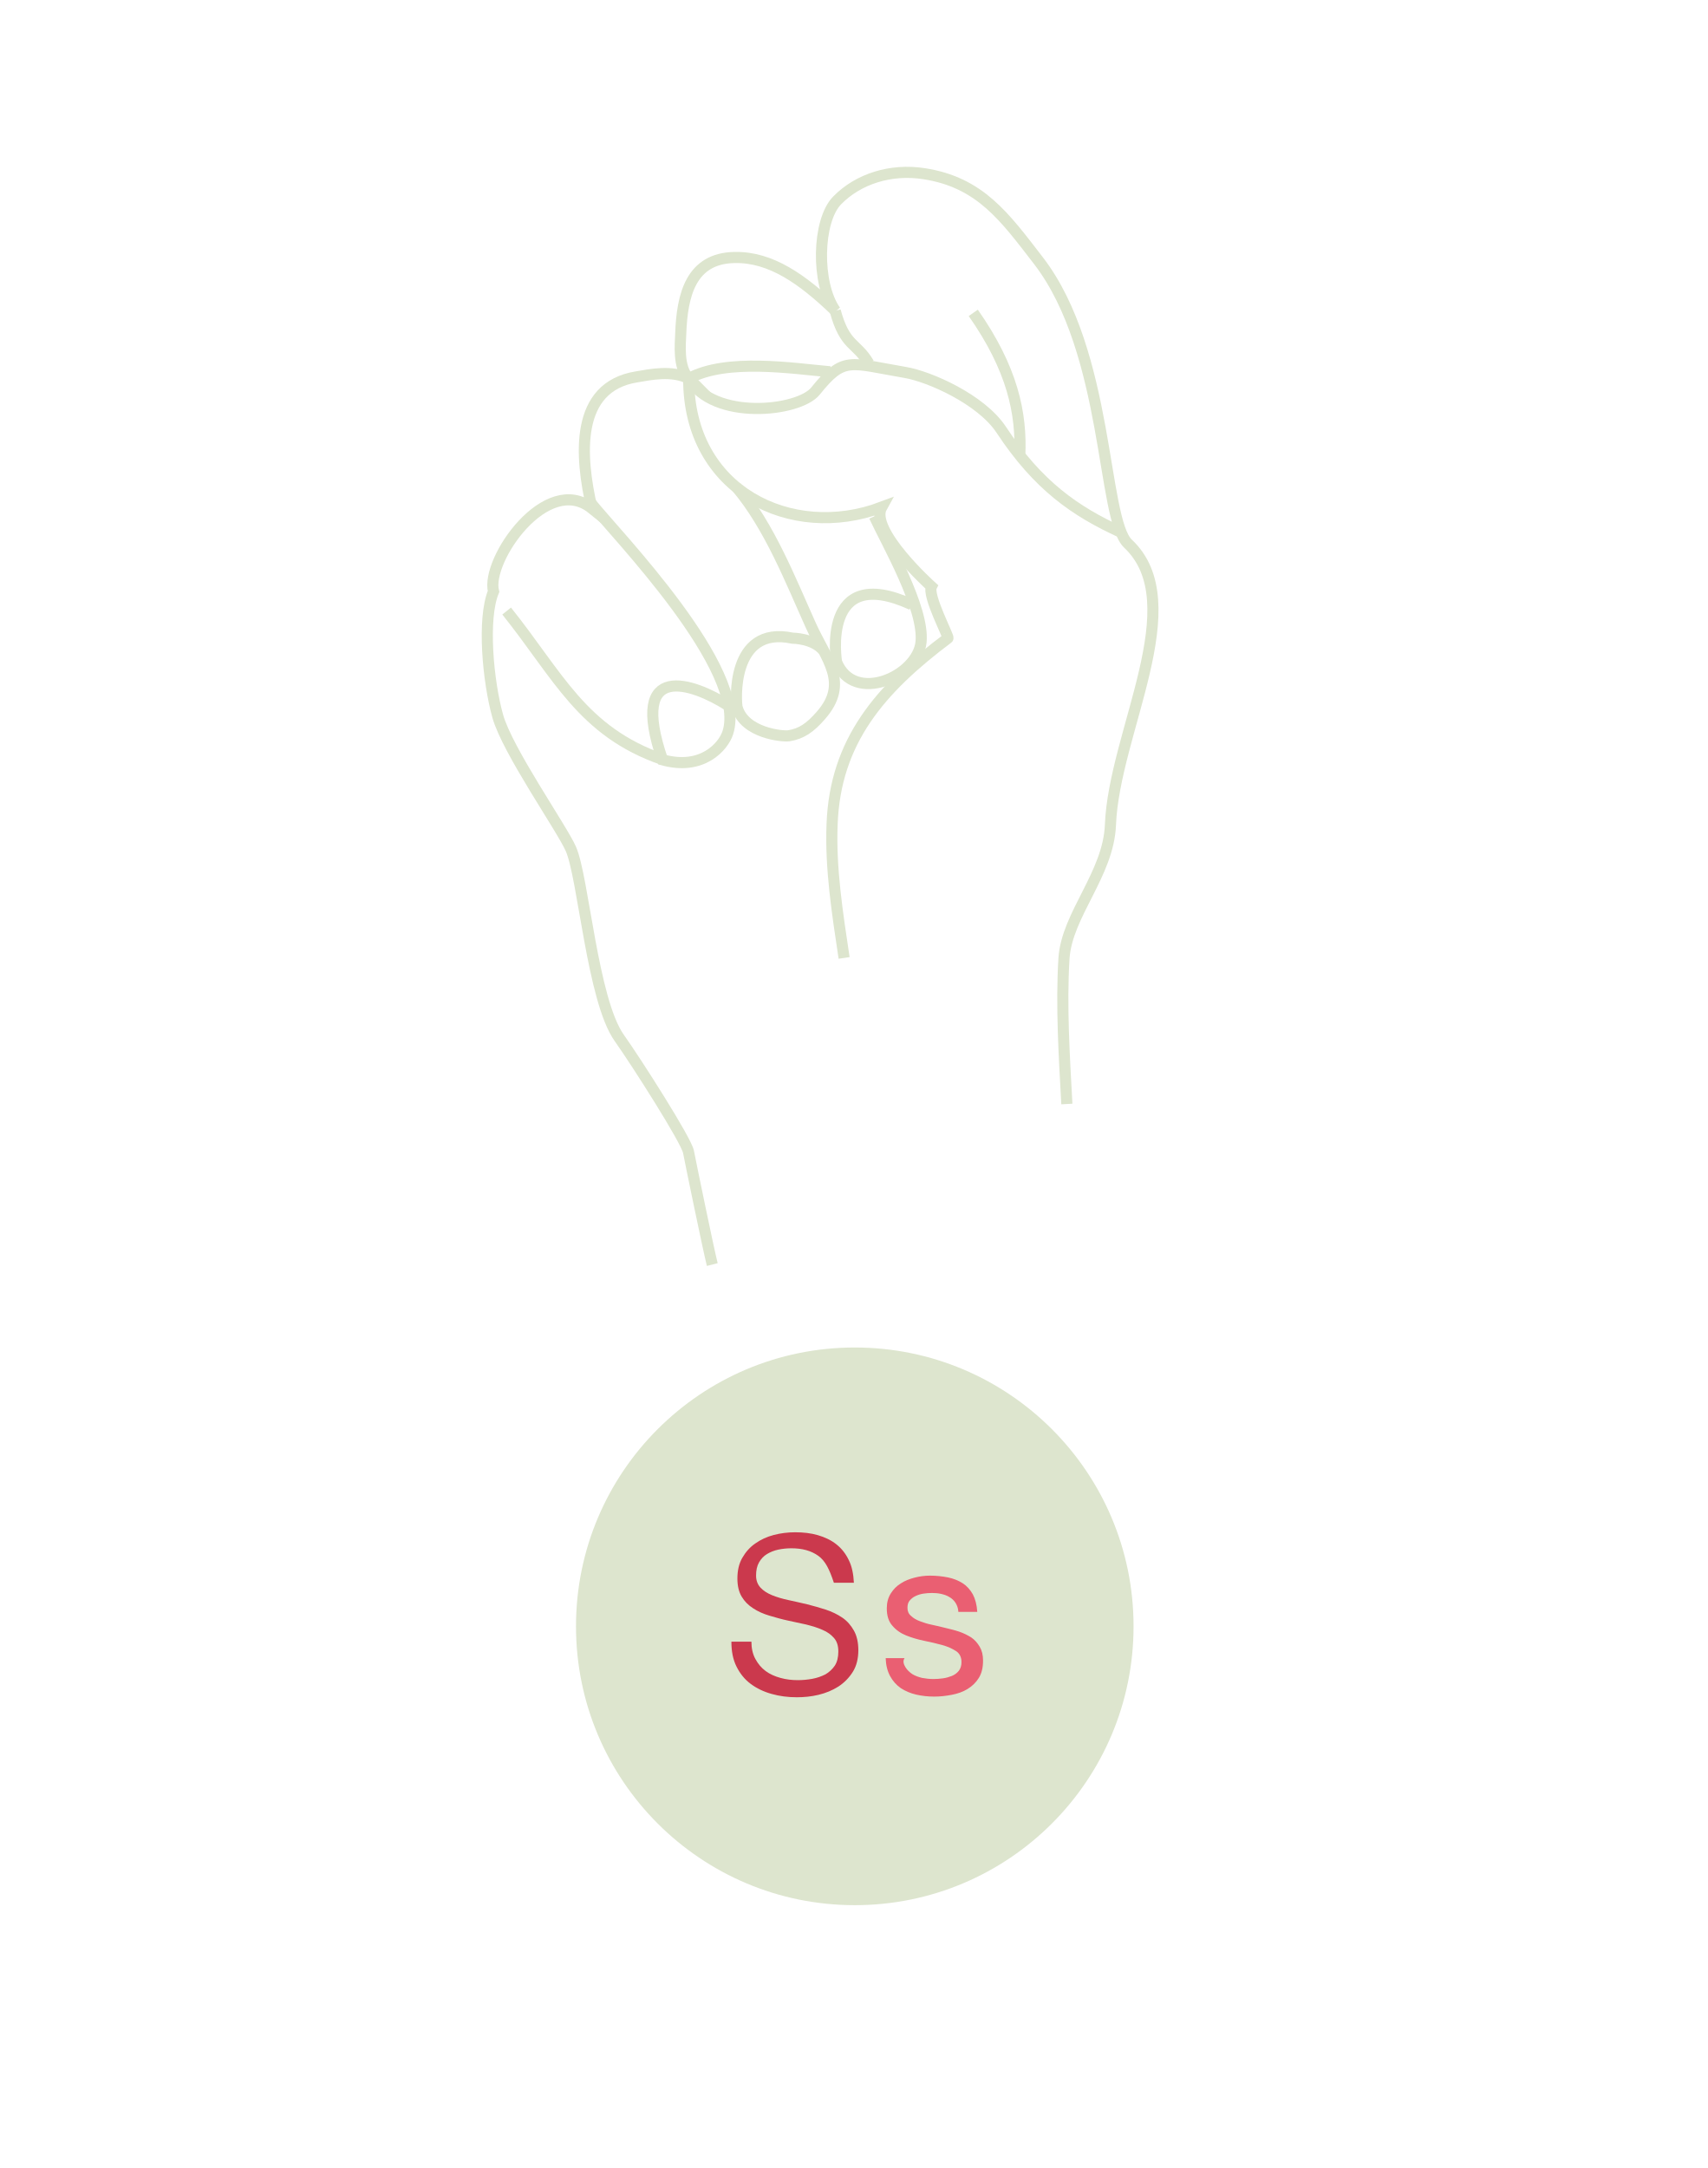
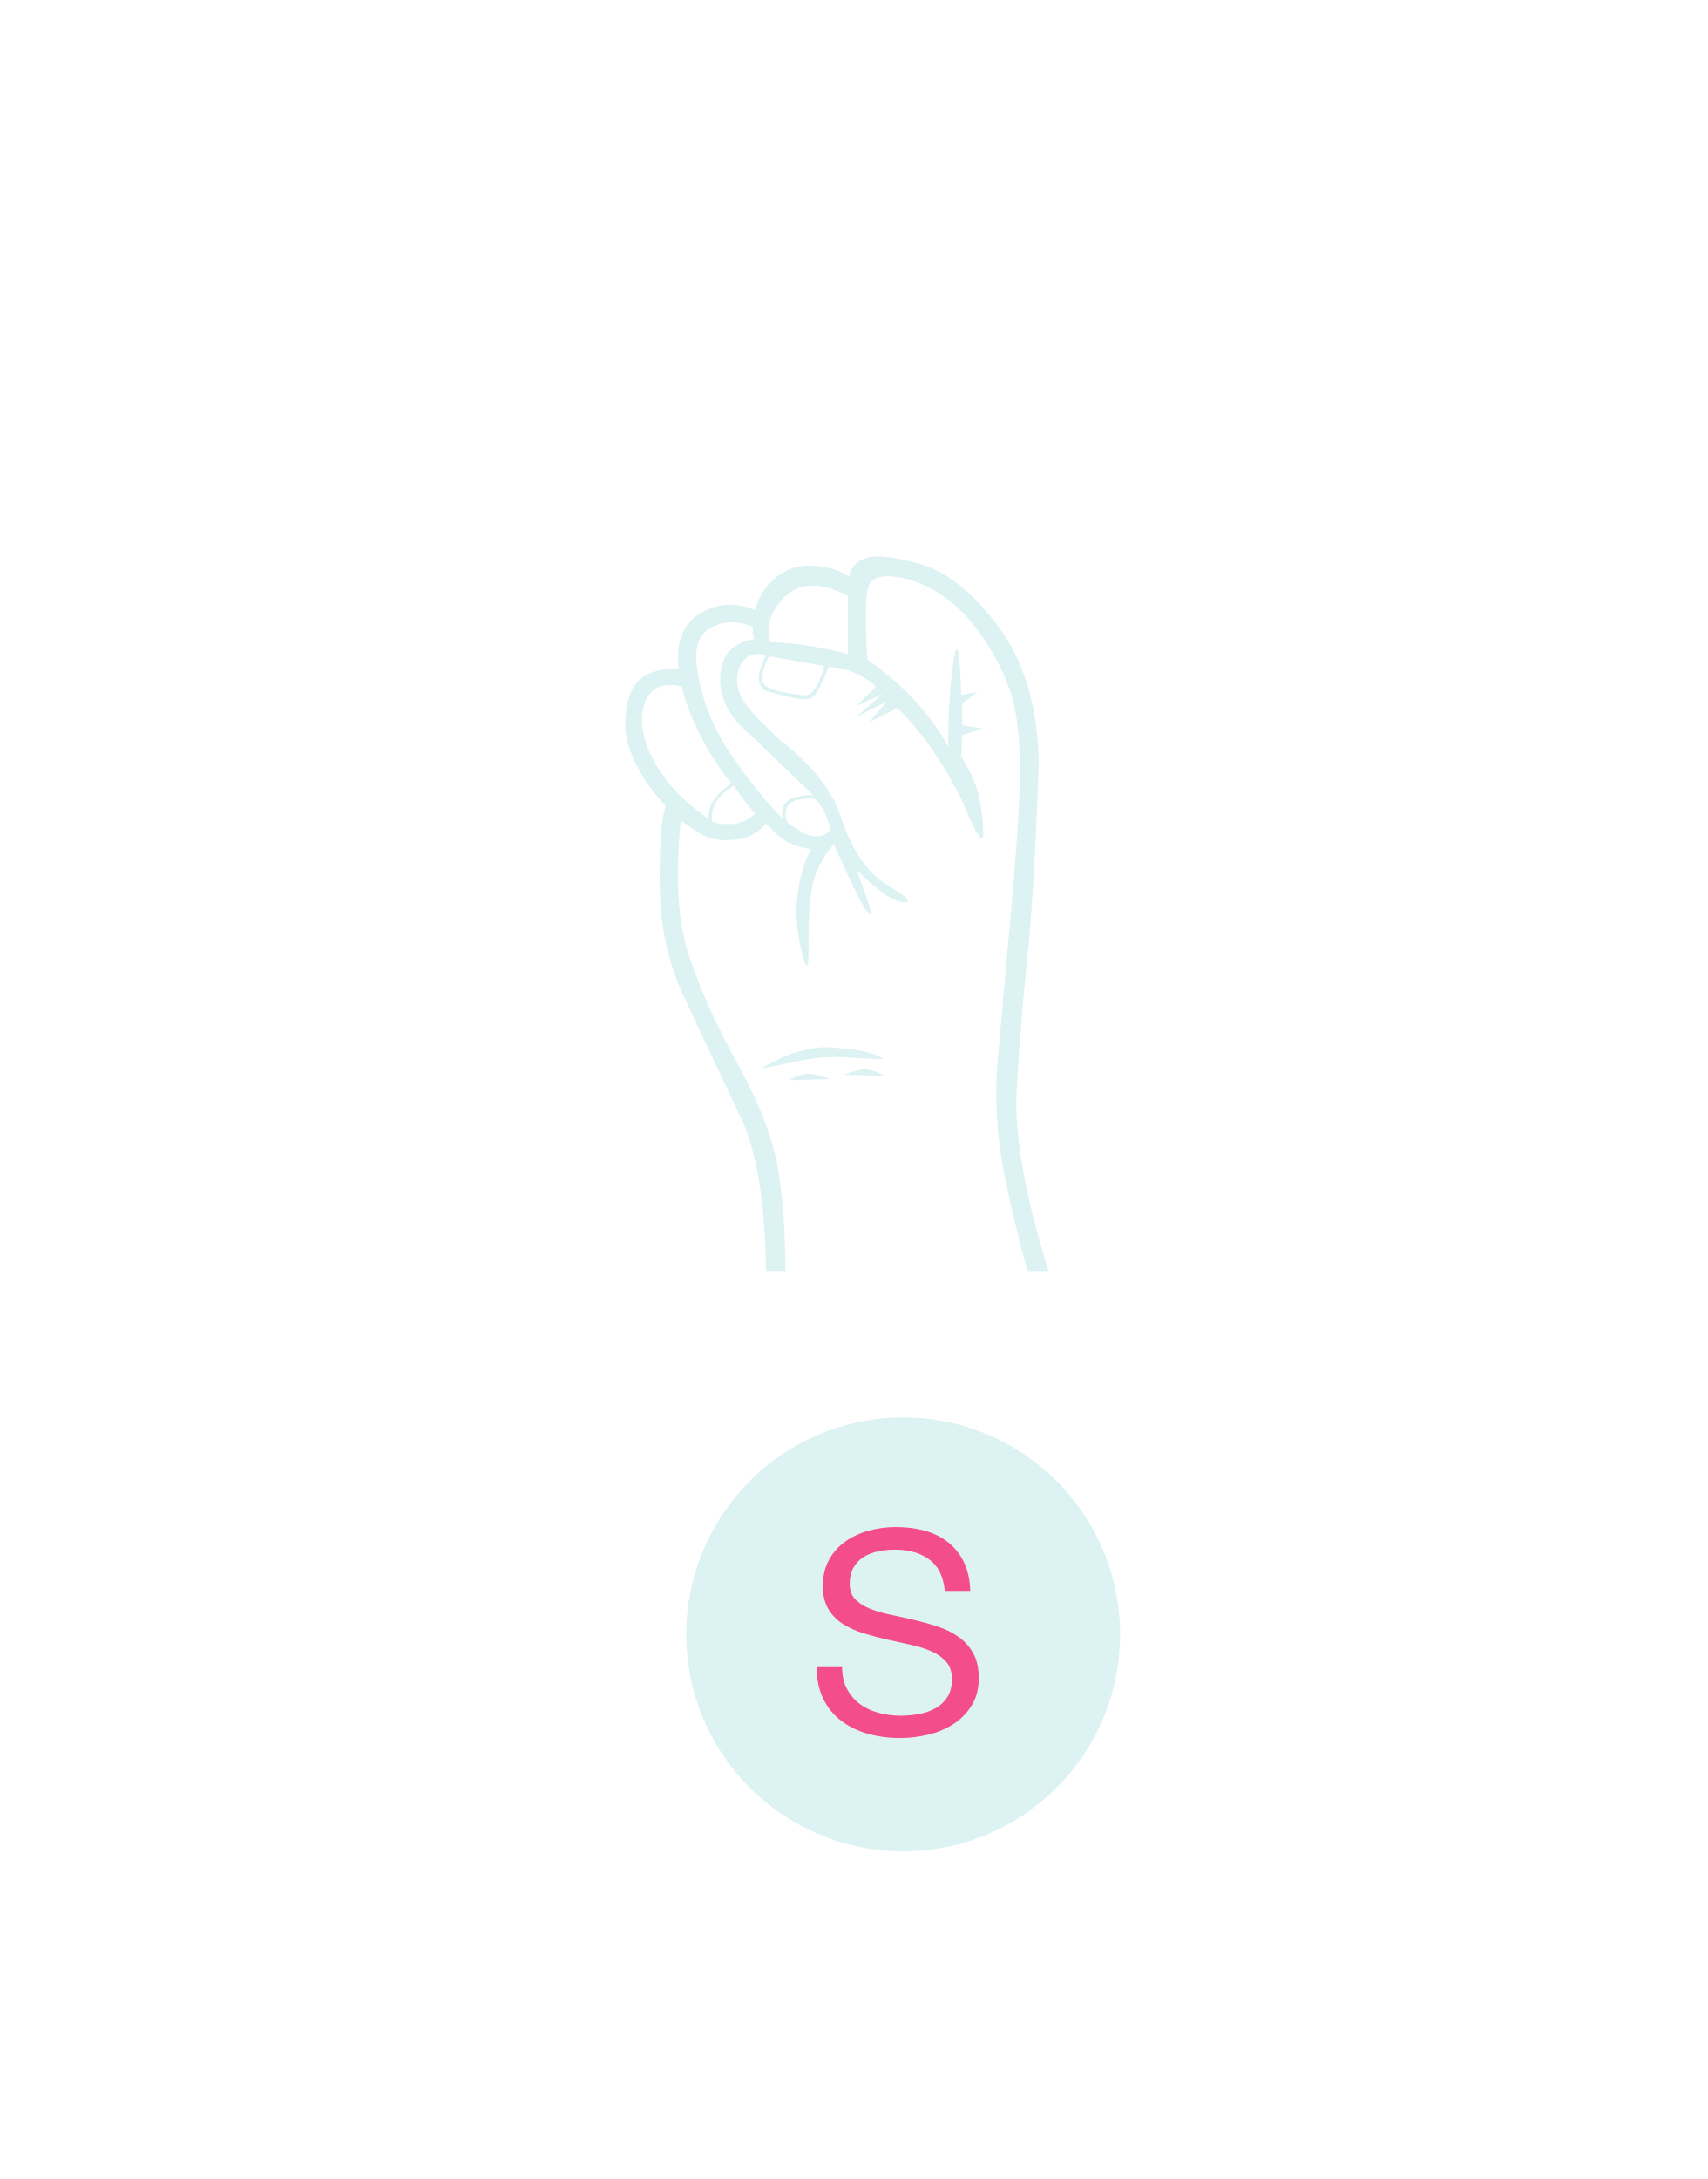
- <svg xmlns="http://www.w3.org/2000/svg" version="1.1" viewBox="0 0 768 975" enable-background="new 0 0 768 975" xml:space="preserve">
-   <circle fill="#DDE5CE" cx="384.5" cy="731.4" r="125.4" />
-   <path fill="#CB394D" d="M368.1 699.7c-3.2-2.3-7.2-3.4-12.1-3.4 -2 0-4 0.2-5.9 0.6 -1.9 0.4-3.6 1.1-5.1 2 -1.5 0.9-2.7 2.2-3.6 3.8 -0.9 1.6-1.3 3.5-1.3 5.9 0 2.2 0.7 4 2 5.4 1.3 1.4 3 2.5 5.2 3.4 2.2 0.9 4.6 1.6 7.4 2.2 2.7 0.6 5.5 1.2 8.4 1.9 2.8 0.7 5.6 1.5 8.4 2.4 2.7 0.9 5.2 2.1 7.4 3.6 2.2 1.5 3.9 3.5 5.2 5.8 1.3 2.3 2 5.3 2 8.8 0 3.8-0.8 7.1-2.5 9.8 -1.7 2.7-3.9 4.9-6.5 6.6 -2.7 1.7-5.6 2.9-8.9 3.7 -3.3 0.8-6.6 1.1-9.8 1.1 -4 0-7.8-0.5-11.3-1.5 -3.6-1-6.7-2.5-9.4-4.5 -2.7-2-4.8-4.6-6.4-7.8 -1.6-3.2-2.3-6.9-2.3-11.2h9c0 3 0.6 5.6 1.8 7.8 1.2 2.2 2.7 4 4.6 5.4 1.9 1.4 4.1 2.4 6.7 3.1 2.5 0.7 5.1 1 7.8 1 2.1 0 4.3-0.2 6.5-0.6 2.2-0.4 4.1-1.1 5.9-2 1.7-1 3.1-2.3 4.2-3.9 1.1-1.7 1.6-3.8 1.6-6.4 0-2.5-0.6-4.5-1.9-6 -1.3-1.5-3-2.8-5.2-3.7 -2.2-1-4.6-1.7-7.3-2.4 -2.7-0.6-5.5-1.2-8.3-1.8 -2.8-0.6-5.6-1.4-8.3-2.2 -2.7-0.8-5.2-1.9-7.3-3.3 -2.2-1.4-3.9-3.1-5.2-5.3 -1.3-2.2-1.9-4.9-1.9-8.1 0-3.6 0.7-6.7 2.2-9.3 1.5-2.6 3.4-4.8 5.9-6.5 2.4-1.7 5.2-3 8.3-3.8 3.1-0.8 6.3-1.2 9.6-1.2 3.7 0 7.1 0.4 10.2 1.3 3.1 0.9 5.9 2.2 8.3 4.1 2.4 1.9 4.2 4.2 5.6 7.1 1.4 2.8 2.1 6.2 2.3 10.2h-9C373.1 705.8 371.3 702 368.1 699.7z" />
-   <path fill="#EA5F72" d="M407.3 749.8c0.8 1.3 1.9 2.3 3.1 3.1 1.3 0.8 2.8 1.3 4.4 1.7 1.6 0.3 3.3 0.5 5.1 0.5 1.3 0 2.7-0.1 4.2-0.3 1.5-0.2 2.8-0.6 4.1-1.1 1.2-0.5 2.3-1.3 3.1-2.3 0.8-1 1.2-2.4 1.2-3.9 0-2.2-0.8-3.9-2.5-5 -1.7-1.1-3.7-2-6.2-2.7s-5.2-1.3-8.1-1.9c-2.9-0.6-5.6-1.4-8.1-2.4 -2.5-1-4.6-2.5-6.2-4.4 -1.7-1.9-2.5-4.5-2.5-7.8 0-2.6 0.6-4.8 1.8-6.7 1.2-1.9 2.7-3.4 4.5-4.5 1.8-1.2 3.9-2 6.2-2.6 2.3-0.6 4.6-0.9 6.9-0.9 2.9 0 5.6 0.3 8.1 0.8 2.5 0.5 4.7 1.4 6.6 2.6 1.9 1.2 3.4 2.9 4.6 5 1.1 2.1 1.8 4.7 2 7.9h-8.5c-0.1-1.7-0.6-3-1.3-4.1 -0.7-1.1-1.7-2-2.8-2.6 -1.1-0.7-2.4-1.1-3.7-1.4 -1.4-0.3-2.7-0.4-4.1-0.4 -1.3 0-2.5 0.1-3.9 0.3 -1.3 0.2-2.5 0.6-3.5 1.1 -1.1 0.5-1.9 1.2-2.6 2 -0.7 0.8-1 1.9-1 3.3 0 1.5 0.5 2.7 1.6 3.6 1 1 2.4 1.8 4 2.4 1.6 0.6 3.4 1.2 5.4 1.6 2 0.4 4 0.9 6 1.4 2.1 0.5 4.2 1 6.3 1.7 2 0.7 3.8 1.6 5.4 2.6 1.6 1.1 2.8 2.5 3.8 4.2 1 1.7 1.5 3.7 1.5 6.2 0 3.1-0.6 5.7-1.9 7.8 -1.3 2.1-3 3.7-5.1 5 -2.1 1.3-4.5 2.1-7.1 2.6 -2.6 0.5-5.2 0.8-7.8 0.8 -2.9 0-5.6-0.3-8.2-0.9 -2.6-0.6-4.9-1.6-6.9-2.9 -2-1.4-3.6-3.2-4.8-5.4 -1.2-2.2-1.9-4.9-2-8.1h8.5C406 747 406.5 748.5 407.3 749.8z" />
-   <path fill="none" stroke="#DDE5CE" stroke-width="5" stroke-miterlimit="10" d="M479.9 496.5c-1.2-21.9-2.6-44.4-1.3-65.5 1.3-19.7 20-37.8 20.9-60 1.6-41.6 36.5-99.6 7.9-126.5 -11.7-11-8.5-86.1-40.3-127.3 -15.2-19.7-26.2-35.2-51.5-39.1 -14.9-2.3-29.5 2.3-39 12 -9 9.1-9.6 37.4-0.8 49.7 -14.8-14.2-29-24.3-45.3-24 -19.7 0.3-23.7 16.8-24.3 34.5 -0.1 3.9-1.4 14.9 3.7 20 -7.6-4-17.6-1.8-23.6-0.8 -27.8 4.5-25.5 35.5-20 59.2 -20.3-16.4-47.9 23.1-44.3 37.3 -5.1 12.2-2.5 40.4 1.9 56.1 4.4 15.6 28.9 50.5 32.9 59.7 5.6 12.7 9.7 67.9 21.7 84.9 8 11.3 30.2 46.1 31.2 51.3 1 5.2 8.9 43.6 10.7 50.7" />
-   <path fill="none" stroke="#DDE5CE" stroke-width="5" stroke-miterlimit="10" d="M379.7 430.8c-3-20-6.2-40.2-5.4-60.2 1.4-37.3 21.6-60.7 52.1-83.6 0.6-0.5-9.4-19.2-7.4-23.2 0 0-28.2-25.3-22.4-35.7 -40.6 15.3-87-7.4-86.8-57.8" />
-   <path fill="none" stroke="#DDE5CE" stroke-width="5" stroke-miterlimit="10" d="M504.3 239.4c-20.8-9.5-37.4-21.1-53.9-46.1 -9.1-13.8-32.5-24-43.2-25.8 -25.3-4.3-27.6-7.5-40.4 8.4 -7.5 9.3-46 13.4-56.9-5.7 17-9.2 46.6-4.5 63.5-3" />
-   <path fill="none" stroke="#DDE5CE" stroke-width="5" stroke-miterlimit="10" d="M458.7 205.3c1-19.5-3.4-39.6-20.9-64.6" />
-   <path fill="none" stroke="#DDE5CE" stroke-width="5" stroke-miterlimit="10" d="M375.7 139.8c4.4 16.2 9.5 14.1 15.1 23.6" />
-   <path fill="none" stroke="#DDE5CE" stroke-width="5" stroke-miterlimit="10" d="M370.5 292.7C366 287 356.5 287 356.5 287c-28.1-6-25.5 29.3-24.9 31.2 3.3 11.5 20.3 13.1 23.2 12.7 5.7-0.9 9.6-3.6 14.4-9.1 13-14.8 2.5-25.1-4.5-40.6 -8.8-19.5-18.6-44.7-33.5-62.2" />
-   <path fill="none" stroke="#DDE5CE" stroke-width="5" stroke-miterlimit="10" d="M265.7 226.1c11.5 14.4 70.8 75 61.7 103.4 -2 6.2-11.5 17.2-29.4 12.2C282.5 296.5 312 307.4 327.4 317.2" />
-   <path fill="none" stroke="#DDE5CE" stroke-width="5" stroke-miterlimit="10" d="M227.9 274.8c23.1 28.8 33.9 54.2 70.2 66.8" />
-   <path fill="none" stroke="#DDE5CE" stroke-width="5" stroke-miterlimit="10" d="M410.1 271.9C368.9 253 376.3 297.7 376.3 297.7c7.9 19.3 36.4 6.4 38-8.9 1.6-15.3-15.6-44.8-21-56.6" />
+ <svg xmlns="http://www.w3.org/2000/svg" version="1.1" id="Layer_1" viewBox="0 -275 768 980" enable-background="new 0 -275 768 980" xml:space="preserve">
+   <circle fill="#DDF2F2" cx="406.283" cy="460.062" r="97.562" />
+   <polyline fill="none" points="264.515,303.975 264.515,-135.873 691.428,-135.873 691.428,303.975 " />
+   <g enable-background="new    ">
+     <path fill="#DDF2F2" d="M432.371,37.613l7.275-1.456l-6.791,5.336v9.704l9.215,1.456l-9.215,2.909l-0.486,9.704   c3.879,6.148,6.465,11.811,7.762,16.98c1.289,5.176,2.016,10.914,2.184,17.22c0.16,6.307-3.154,1.212-9.945-15.281   c-8.732-17.139-18.275-30.723-28.625-40.75l-12.613,6.306l7.762-9.218l-13.584,6.792l11.645-10.188l-11.645,5.336l8.732-8.731   c-6.148-5.496-13.266-8.406-21.346-8.732c-2.912,7.762-5.42,12.372-7.52,13.826c-2.108,1.456-8.975,0.41-20.618-3.152   c-4.208-2.26-4.208-7.596,0-16.01c-5.177-1.616-9.059,0-11.643,4.852c-1.939,4.208-1.866,8.656,0.242,13.341   c2.1,4.693,8.49,11.726,19.164,21.104c12.932,10.356,21.346,20.862,25.226,31.534c5.168,16.176,12.37,27.008,21.588,32.504   c9.219,5.504,11.561,8.088,7.033,7.762c-4.531-0.317-11.482-5.17-20.859-14.552c5.496,14.552,7.52,21.27,6.064,20.132   c-1.457-1.13-3.723-4.852-6.793-11.158c-3.078-6.306-6.231-13.174-9.459-20.62c-5.502,6.475-8.815,13.183-9.945,20.133   c-1.137,6.958-1.622,15.691-1.456,26.197c0.159,10.515-0.895,11.158-3.154,1.942c-2.266-9.218-2.834-17.952-1.698-26.198   c1.13-8.248,3.154-14.796,6.064-19.647c-3.882-0.645-7.202-1.614-9.946-2.91c-2.752-1.29-6.231-4.2-10.43-8.732   c-3.236,4.208-7.845,6.632-13.826,7.278c-5.988,0.652-10.756,0-14.31-1.942c-3.564-1.939-6.959-4.2-10.188-6.792   c-2.592,25.878-1.296,46.412,3.88,61.612c5.17,15.206,12.53,31.458,22.074,48.756c9.536,17.304,15.439,32.579,17.708,45.845   c2.258,13.258,3.396,28.781,3.396,46.57h-8.731c-0.326-32.344-4.532-56.275-12.614-71.797   c-9.702-20.376-17.95-37.916-24.742-52.636c-6.792-14.712-10.271-31.124-10.43-49.24c-0.166-18.11,0.728-29.912,2.668-35.414   c-7.762-8.406-13.098-16.812-16.01-25.226c-2.912-8.406-2.912-16.736,0-24.984s10.188-12.044,21.832-11.4   c-1.296-11.962,1.855-20.292,9.46-24.983c7.594-4.685,15.926-5.252,24.983-1.698c1.288-5.496,4.282-10.262,8.975-14.31   c4.684-4.042,10.264-5.898,16.736-5.58c6.466,0.325,11.962,1.939,16.495,4.85c0.645-3.88,3.154-6.624,7.521-8.248   c4.365-1.614,12.529-0.728,24.5,2.668c11.959,3.396,23.688,12.78,35.17,28.136c11.475,15.364,17.541,35.5,18.191,60.4   c-1.297,38.492-2.994,67.758-5.094,87.806c-2.107,20.059-3.723,40.108-4.85,60.156c-1.139,20.05,3.637,47.216,14.309,81.501h-9.215   c-2.592-7.762-5.906-21.102-9.945-40.023c-4.049-18.92-5.262-37.354-3.639-55.304c1.613-17.95,3.639-40.584,6.064-67.918   c2.426-27.325,3.713-46.89,3.879-58.7c0.16-11.802-0.568-21.989-2.184-30.563c-1.621-8.564-5.418-17.784-11.4-27.652   c-5.988-9.861-12.537-17.38-19.648-22.558c-7.117-5.17-14.477-8.324-22.072-9.46c-7.604-1.13-11.969,0.567-13.1,5.094   c-1.135,4.534-1.211,15.206-0.242,32.019c16.168,11.325,28.297,24.424,36.385,39.296c0-15.526,0.803-28.458,2.424-38.811   C430.592,11.743,431.719,16.919,432.371,37.613z M329.039,77.395c-5.822-7.111-10.756-14.873-14.796-23.287   c-4.048-8.406-6.548-15.198-7.52-20.377c-7.444-1.615-12.538-0.075-15.282,4.61c-2.752,4.692-3.396,10.272-1.94,16.736   c1.456,6.472,4.526,12.939,9.216,19.403c4.685,6.475,11.4,12.782,20.133,18.921C318.199,87.583,321.595,82.247,329.039,77.395z    M365.909,82.73c-11.642-11.315-22.8-21.989-33.474-32.018c-4.853-5.496-7.603-10.992-8.248-16.496   c-0.652-5.494,0.076-10.188,2.182-14.067c2.101-3.881,6.382-6.465,12.856-7.763c-0.652-1.939-0.812-3.714-0.486-5.336   c-6.474-2.912-12.614-2.912-18.434,0c-5.822,2.91-8.089,8.898-6.792,17.95c1.939,13.91,6.867,26.766,14.796,38.568   c7.922,11.808,15.766,21.588,23.53,29.35c-0.326-4.852,1.212-7.838,4.607-8.974C359.845,82.815,362.999,82.413,365.909,82.73z    M320.307,94.373c1.939,0.97,4.85,1.38,8.731,1.212c3.88-0.158,7.437-1.698,10.672-4.608c-3.563-4.201-6.792-8.405-9.703-12.613   C322.893,82.573,319.655,87.909,320.307,94.373z M342.623,205.469c3.88-0.644,9.62-1.775,17.223-3.396   c7.594-1.616,15.355-2.101,23.285-1.456c7.92,0.649,12.688,0.81,14.311,0.483c-3.562-1.939-7.688-3.228-12.371-3.88   c-4.692-0.644-8.9-1.046-12.614-1.212c-3.722-0.158-8.172,0.484-13.342,1.942C353.941,199.405,348.445,201.913,342.623,205.469z    M370.761,24.515l-24.742-4.368c-2.267,3.881-3.238,7.604-2.912,11.158c0,2.91,5.979,5.019,17.95,6.307   C364.939,38.583,368.167,34.217,370.761,24.515z M381.433,19.177V-7.019c-16.82-8.732-28.624-5.011-35.414,11.157   c-0.652,3.562-0.486,6.792,0.483,9.702C357.821,14.167,369.464,15.949,381.433,19.177z M373.67,98.253   c-1.624-6.464-4.048-11.158-7.277-14.068c-7.444-0.317-11.645,1.212-12.614,4.61c-0.97,3.396-0.326,5.82,1.94,7.278   c2.258,1.456,4.283,2.668,6.063,3.638c1.774,0.968,3.714,1.456,5.822,1.456C369.707,101.167,371.731,100.195,373.67,98.253z    M355.237,210.805c1.616-1.29,3.798-2.184,6.55-2.668c2.744-0.485,6.548,0.242,11.4,2.183L355.237,210.805z M397.928,208.863   c-4.535-2.584-8.33-3.471-11.4-2.668c-3.079,0.81-5.42,1.54-7.035,2.184L397.928,208.863z" />
+   </g>
+   <g enable-background="new    ">
+     <path fill="#F44D8D" d="M417.988,426.33c-4.023-2.922-9.166-4.381-15.432-4.381c-2.539,0-5.039,0.254-7.494,0.762   c-2.457,0.51-4.635,1.355-6.541,2.543s-3.43,2.775-4.573,4.764c-1.144,1.99-1.714,4.465-1.714,7.43   c0,2.793,0.826,5.061,2.476,6.793c1.652,1.736,3.852,3.156,6.604,4.256c2.75,1.104,5.865,2.014,9.336,2.73   c3.471,0.721,7.006,1.504,10.607,2.35c3.598,0.85,7.131,1.842,10.605,2.984c3.469,1.145,6.584,2.689,9.334,4.637   c2.75,1.949,4.953,4.404,6.605,7.367c1.652,2.965,2.477,6.689,2.477,11.178c0,4.826-1.08,8.955-3.24,12.383   s-4.934,6.225-8.32,8.383c-3.389,2.158-7.176,3.727-11.367,4.701c-4.193,0.973-8.363,1.459-12.51,1.459   c-5.08,0-9.887-0.635-14.416-1.904c-4.533-1.271-8.511-3.197-11.941-5.781c-3.43-2.582-6.14-5.883-8.128-9.906   c-1.99-4.021-2.986-8.785-2.986-14.289h11.433c0,3.809,0.739,7.092,2.222,9.842c1.479,2.754,3.43,5.018,5.842,6.797   c2.414,1.777,5.229,3.092,8.445,3.938c3.219,0.848,6.52,1.27,9.908,1.27c2.709,0,5.439-0.254,8.191-0.762   c2.75-0.508,5.229-1.377,7.432-2.604c2.201-1.227,3.979-2.9,5.334-5.02c1.354-2.115,2.031-4.824,2.031-8.127   c0-3.133-0.826-5.672-2.477-7.623c-1.652-1.947-3.854-3.535-6.605-4.764c-2.752-1.225-5.863-2.221-9.334-2.984   c-3.475-0.762-7.008-1.543-10.605-2.35c-3.602-0.803-7.135-1.734-10.607-2.793c-3.471-1.057-6.583-2.457-9.335-4.193   c-2.752-1.732-4.954-3.977-6.604-6.73c-1.652-2.75-2.477-6.203-2.477-10.354c0-4.57,0.931-8.529,2.794-11.875   c1.862-3.344,4.338-6.098,7.431-8.256c3.09-2.16,6.603-3.768,10.542-4.826c3.938-1.059,7.979-1.588,12.129-1.588   c4.656,0,8.975,0.551,12.957,1.65c3.977,1.102,7.471,2.838,10.477,5.207c3.004,2.375,5.377,5.357,7.115,8.957   c1.734,3.6,2.686,7.895,2.857,12.891h-11.432C424.359,433.973,422.01,429.25,417.988,426.33z" />
+   </g>
</svg>
